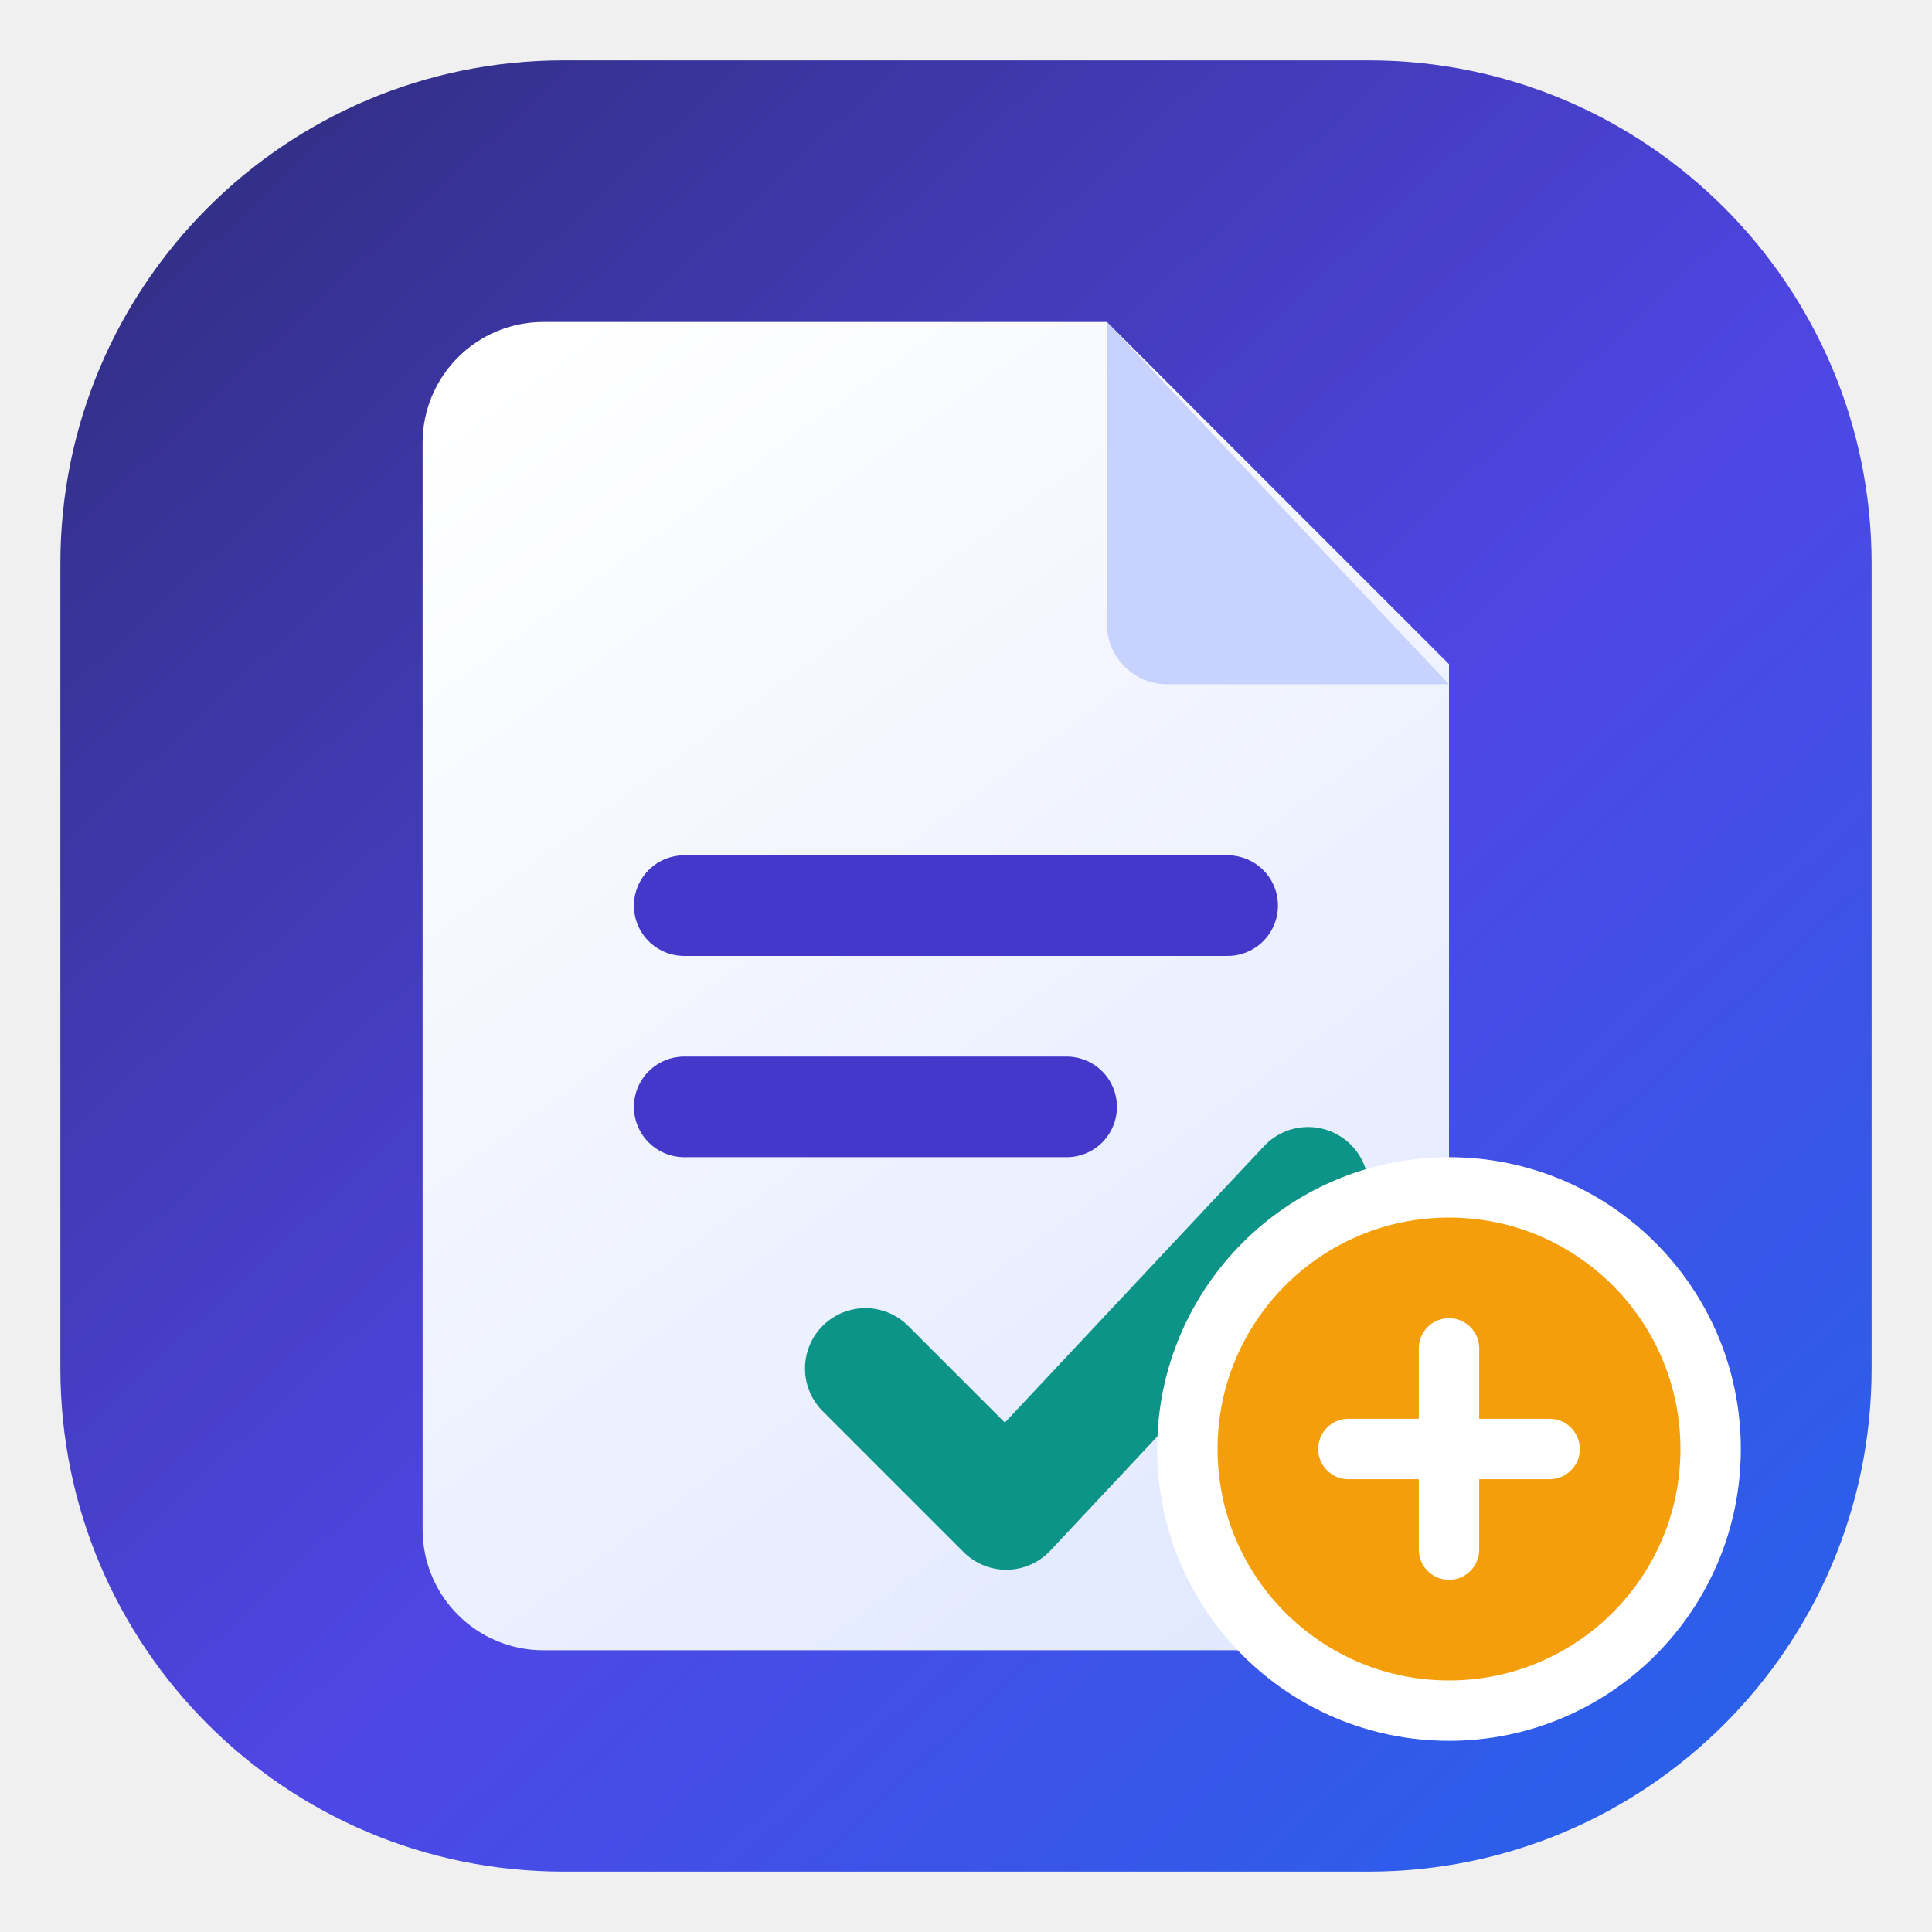
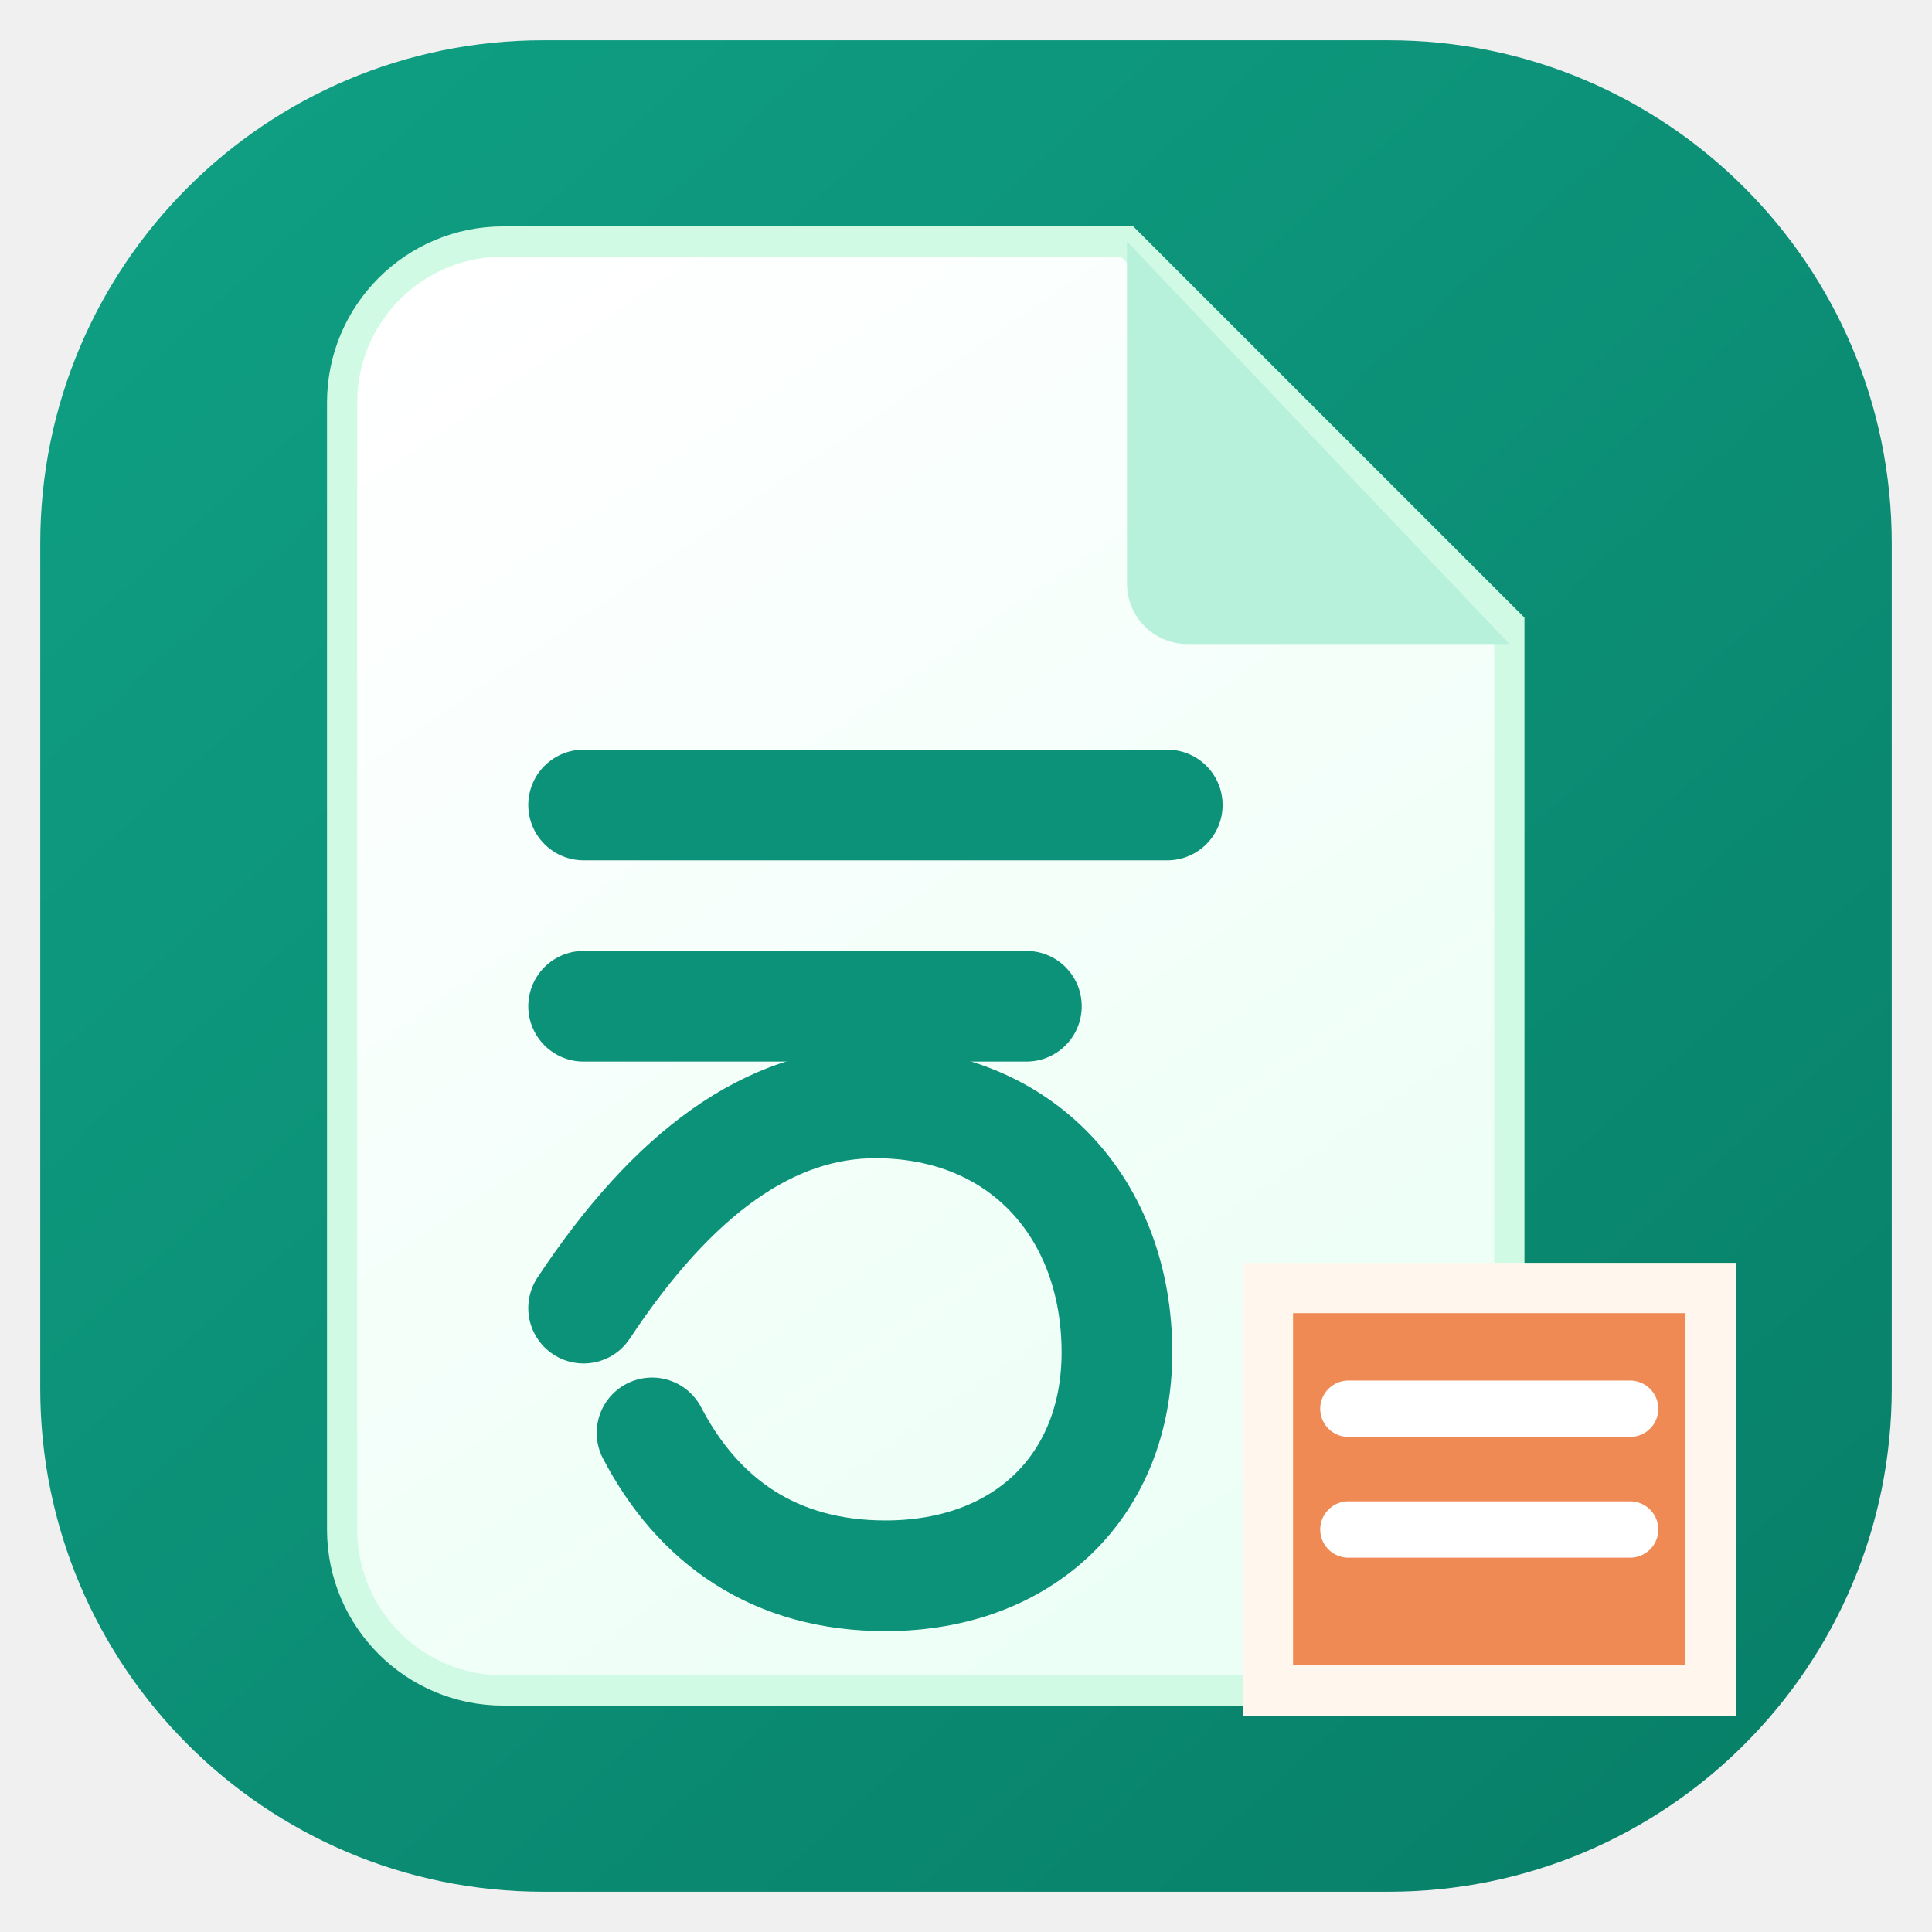
<svg xmlns="http://www.w3.org/2000/svg" viewBox="0 0 96 96" fill="none">
  <defs>
-     <linearGradient id="bg" x1="8" y1="6" x2="88" y2="92" gradientUnits="userSpaceOnUse">
-       <stop stop-color="#312E81" />
-       <stop offset=".55" stop-color="#4F46E5" />
-       <stop offset="1" stop-color="#2563EB" />
+     <linearGradient id="tile" x1="8" y1="5" x2="88" y2="93" gradientUnits="userSpaceOnUse">
+       <stop stop-color="#0F9F83" />
+       <stop offset="1" stop-color="#087F68" />
    </linearGradient>
-     <linearGradient id="page" x1="27" y1="17" x2="72" y2="79" gradientUnits="userSpaceOnUse">
-       <stop stop-color="#fff" />
-       <stop offset="1" stop-color="#E0E7FF" />
+     <linearGradient id="paper" x1="24" y1="13" x2="72" y2="83" gradientUnits="userSpaceOnUse">
+       <stop stop-color="#FFFFFF" />
+       <stop offset="1" stop-color="#E9FFF5" />
    </linearGradient>
  </defs>
-   <rect x="3" y="3" width="90" height="90" rx="25" fill="url(#bg)" />
-   <path d="M27 16h28l17 17v43a6 6 0 0 1-6 6H27a6 6 0 0 1-6-6V22a6 6 0 0 1 6-6Z" fill="url(#page)" />
-   <path d="M55 16v15a3 3 0 0 0 3 3h14" fill="#C7D2FE" />
-   <path d="M34 45h27M34 55h19" stroke="#4338CA" stroke-width="5" stroke-linecap="round" />
-   <path d="m43 68 7 7 15-16" stroke="#0D9488" stroke-width="6" stroke-linecap="round" stroke-linejoin="round" />
-   <circle cx="72" cy="72" r="13" fill="#F59E0B" stroke="#fff" stroke-width="3" />
-   <path d="M67 72h10M72 67v10" stroke="#fff" stroke-width="3" stroke-linecap="round" />
+   <rect x="2" y="2" width="92" height="92" rx="25" fill="url(#tile)" />
+   <path d="M25 12h31l19 19v45a8 8 0 0 1-8 8H25a8 8 0 0 1-8-8V20a8 8 0 0 1 8-8Z" fill="url(#paper)" stroke="#D1FAE5" stroke-width="1.5" />
+   <path d="M56 12v17a3 3 0 0 0 3 3h16" fill="#B7F0DB" />
+   <path d="M29 40h29M29 50h22" stroke="#0B9278" stroke-width="5.5" stroke-linecap="round" />
+   <path d="M29 65c4.5-6.8 9.3-10.2 14.5-10.2 7.3 0 12 5.3 12 12.4 0 6.6-4.6 11.1-11.5 11.1-5.5 0-9.3-2.7-11.6-7.1" stroke="#0B9278" stroke-width="5.5" stroke-linecap="round" />
+   <path d="M63 64h22v20H63z" fill="#F08A55" stroke="#FFF7ED" stroke-width="2.5" rx="7" />
+   <path d="M67 70h14M67 76h14" stroke="#fff" stroke-width="2.8" stroke-linecap="round" />
</svg>
